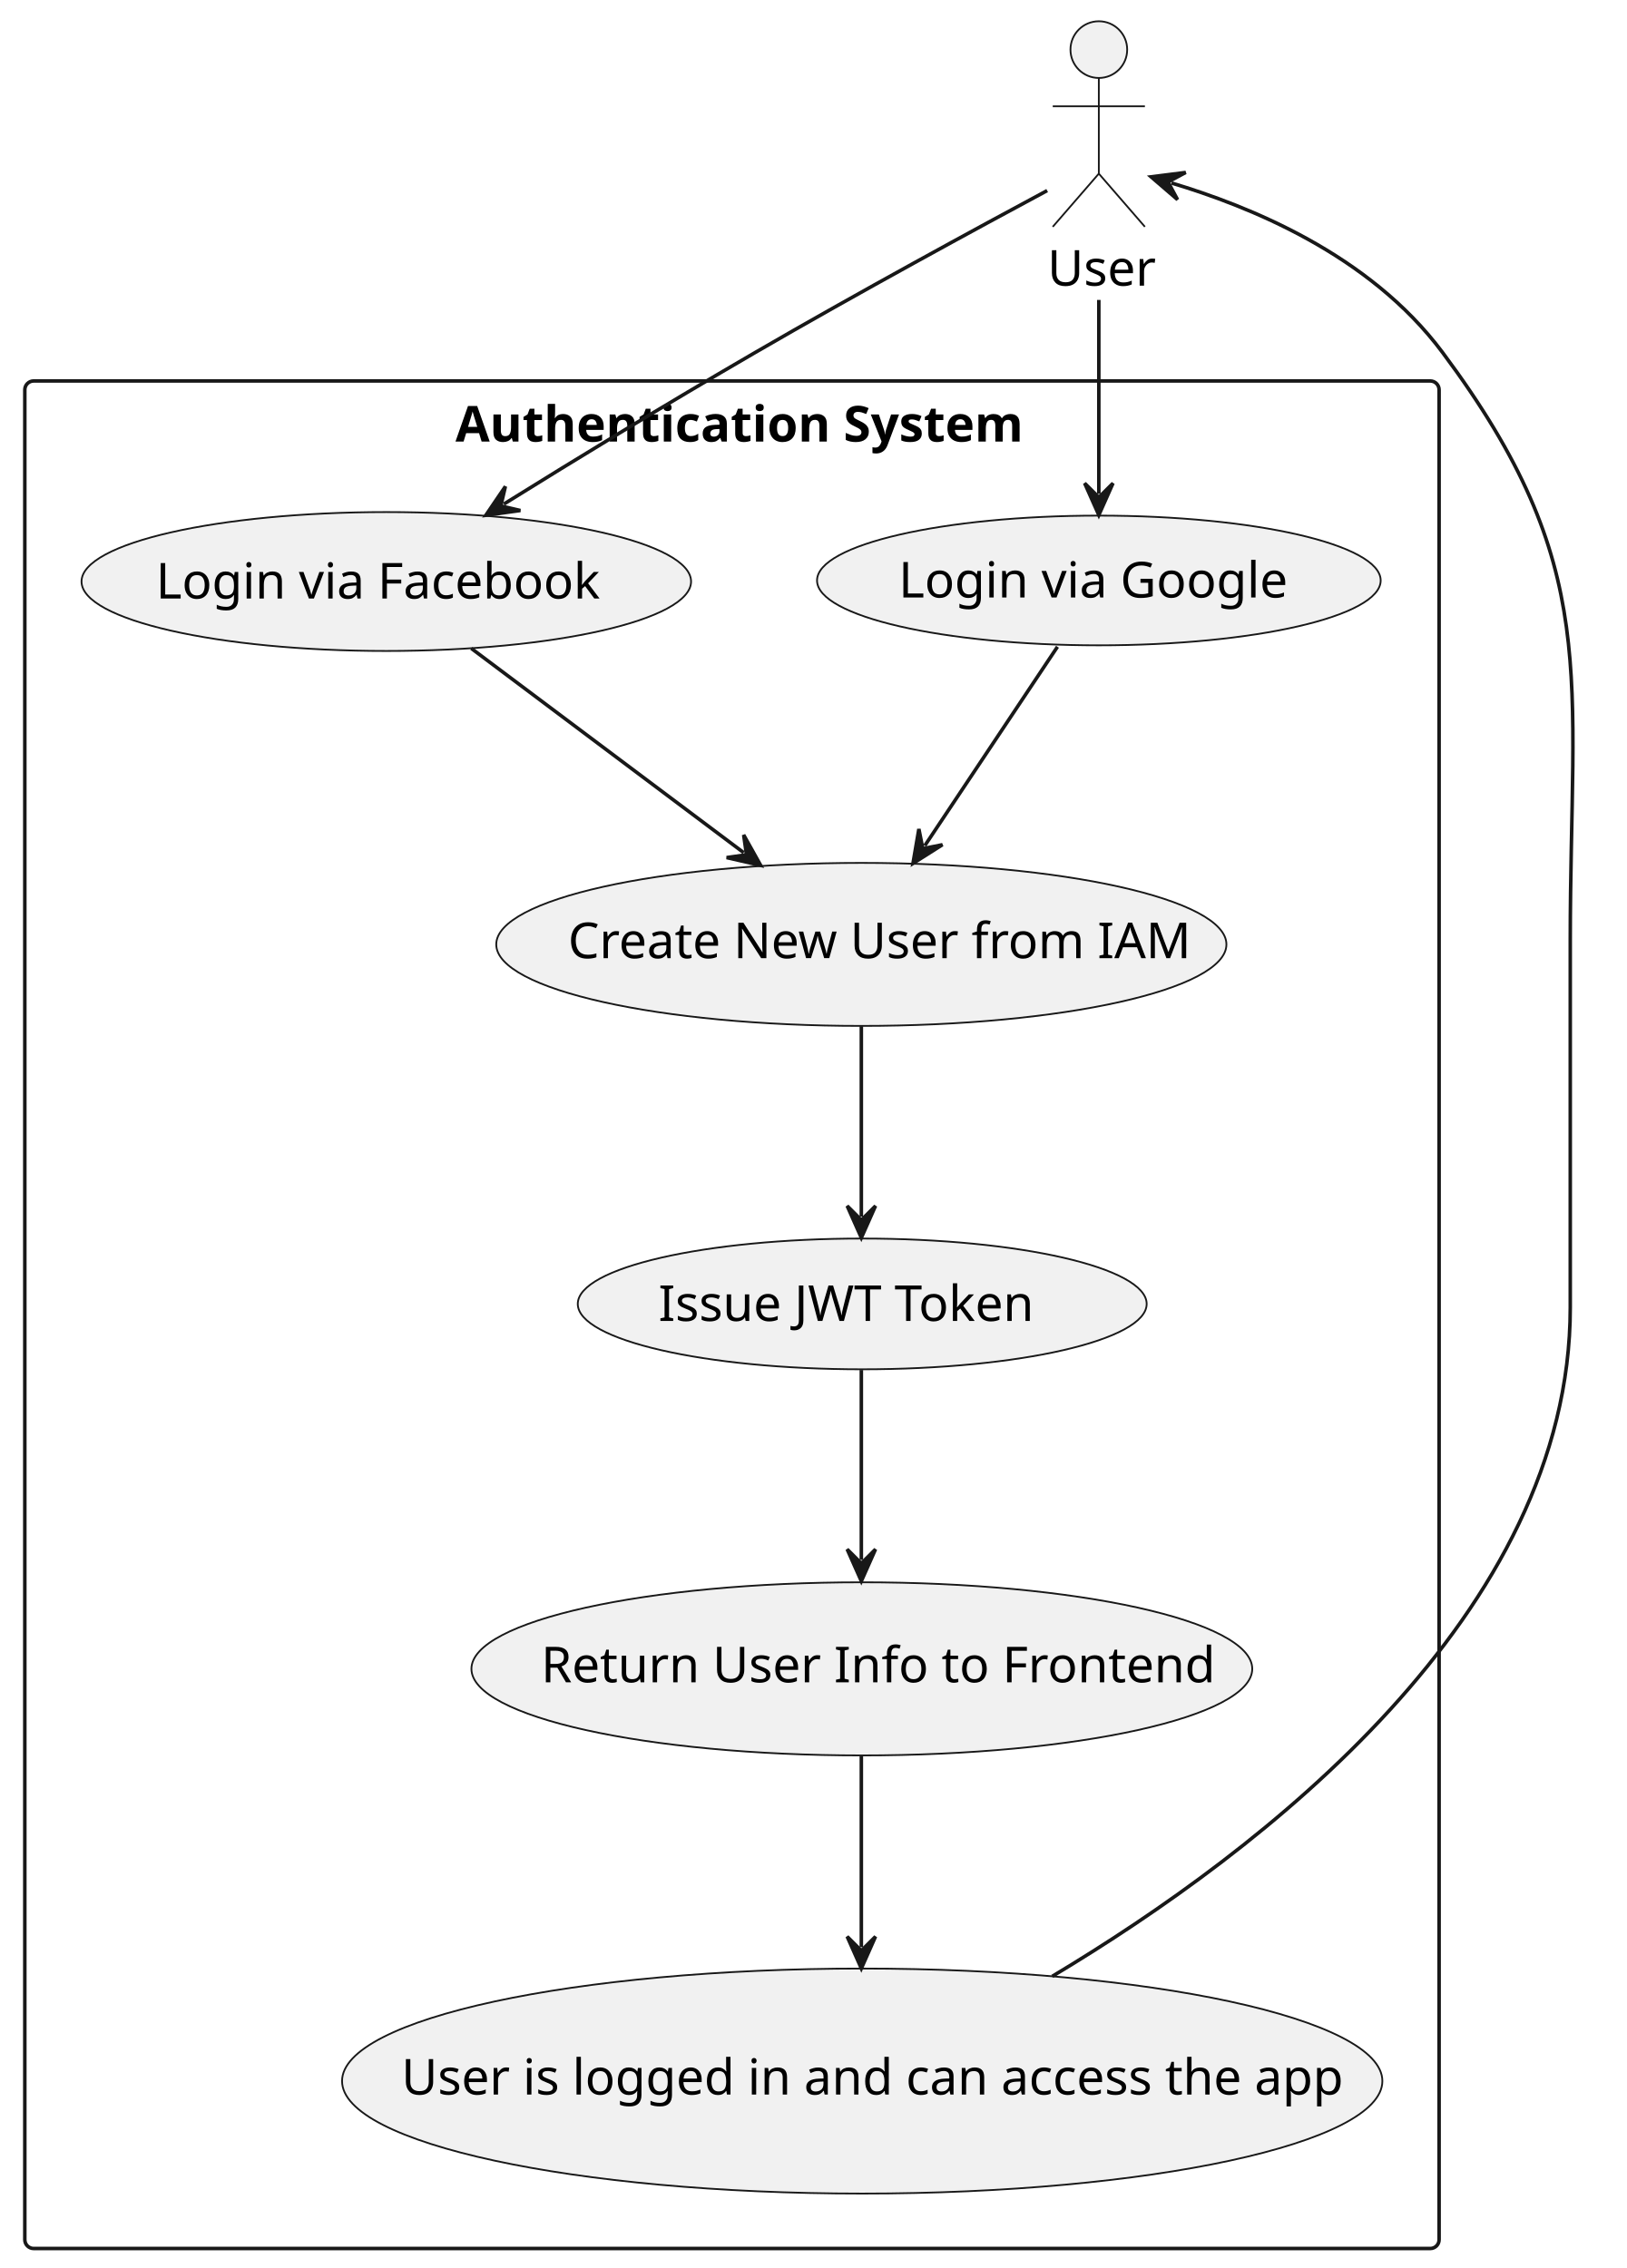
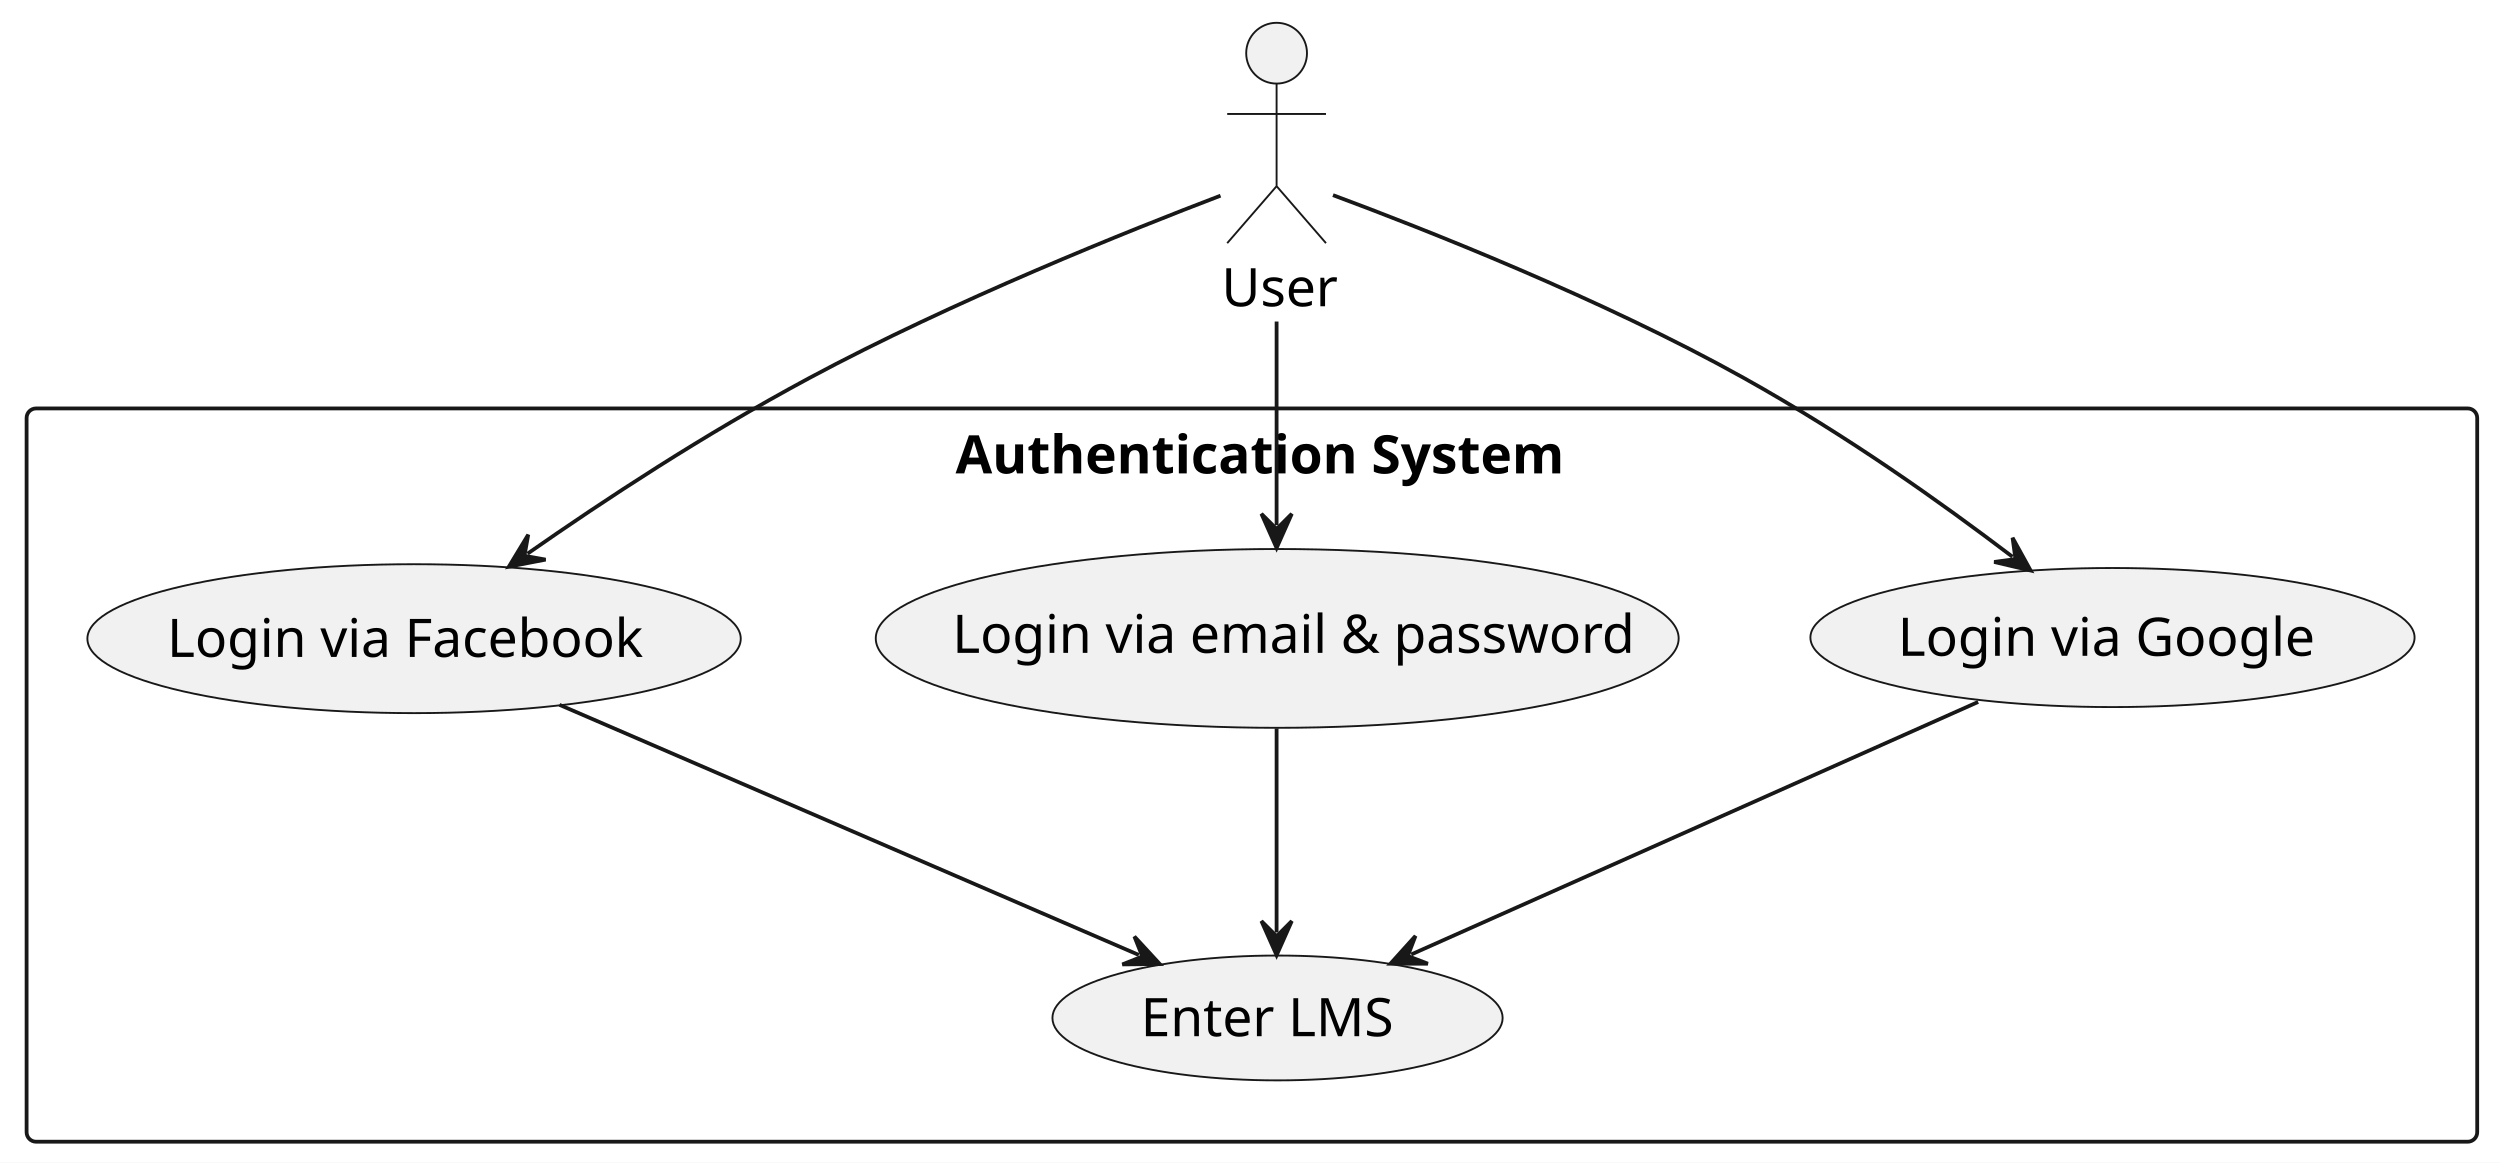
- <svg xmlns="http://www.w3.org/2000/svg" contentStyleType="text/css" height="640px" preserveAspectRatio="none" style="width:459px;height:640px;background:#FFFFFF;" version="1.1" viewBox="0 0 459 640" width="459px" zoomAndPan="magnify">
+ <svg xmlns="http://www.w3.org/2000/svg" contentStyleType="text/css" height="306px" preserveAspectRatio="none" style="width:658px;height:306px;background:#FFFFFF;" version="1.1" viewBox="0 0 658 306" width="658px" zoomAndPan="magnify">
+   <rect width="100%" height="100%" fill="#FFFFFF" />
  <defs />
  <g>
-     <rect width="100%" height="100%" fill="white" />
    <g id="cluster_Authentication System">
-       <rect fill="none" height="527" rx="2.5" ry="2.5" style="stroke:#181818;stroke-width:1.0;" width="399" x="7" y="107.5" />
-       <text fill="#000000" font-family="sans-serif" font-size="14" font-weight="bold" lengthAdjust="spacing" textLength="156" x="128.5" y="124.607">Authentication System</text>
+       <rect fill="none" height="193" rx="2.5" ry="2.5" style="stroke:#181818;stroke-width:1.0;" width="645" x="7" y="107.5" />
+       <text fill="#000000" font-family="sans-serif" font-size="14" font-weight="bold" lengthAdjust="spacing" textLength="156" x="251.5" y="124.607">Authentication System</text>
    </g>
    <g id="elem_UC1">
-       <ellipse cx="310.008" cy="163.802" fill="#F1F1F1" rx="79.508" ry="18.302" style="stroke:#181818;stroke-width:0.5;" />
-       <text fill="#000000" font-family="sans-serif" font-size="14" lengthAdjust="spacing" textLength="107" x="253.508" y="168.605">Login via Google</text>
+       <ellipse cx="556.008" cy="167.802" fill="#F1F1F1" rx="79.508" ry="18.302" style="stroke:#181818;stroke-width:0.5;" />
+       <text fill="#000000" font-family="sans-serif" font-size="14" lengthAdjust="spacing" textLength="107" x="499.508" y="172.605">Login via Google</text>
+     </g>
+     <g id="elem_UC7">
+       <ellipse cx="336.162" cy="168.032" fill="#F1F1F1" rx="105.662" ry="23.532" style="stroke:#181818;stroke-width:0.5;" />
+       <text fill="#000000" font-family="sans-serif" font-size="14" lengthAdjust="spacing" textLength="171" x="250.662" y="171.829">Login via email &amp; password</text>
    </g>
    <g id="elem_UC2">
-       <ellipse cx="108.983" cy="164.097" fill="#F1F1F1" rx="85.983" ry="19.597" style="stroke:#181818;stroke-width:0.5;" />
-       <text fill="#000000" font-family="sans-serif" font-size="14" lengthAdjust="spacing" textLength="124" x="43.983" y="168.9">Login via Facebook</text>
+       <ellipse cx="108.983" cy="168.097" fill="#F1F1F1" rx="85.983" ry="19.597" style="stroke:#181818;stroke-width:0.5;" />
+       <text fill="#000000" font-family="sans-serif" font-size="14" lengthAdjust="spacing" textLength="124" x="43.983" y="172.9">Login via Facebook</text>
    </g>
    <g id="elem_UC3">
-       <ellipse cx="242.999" cy="266.5" fill="#F1F1F1" rx="102.999" ry="23" style="stroke:#181818;stroke-width:0.5;" />
-       <text fill="#000000" font-family="sans-serif" font-size="14" lengthAdjust="spacing" textLength="165" x="160.244" y="270.393">Create New User from IAM</text>
-     </g>
-     <g id="elem_UC4">
-       <ellipse cx="243.249" cy="367.95" fill="#F1F1F1" rx="80.249" ry="18.45" style="stroke:#181818;stroke-width:0.5;" />
-       <text fill="#000000" font-family="sans-serif" font-size="14" lengthAdjust="spacing" textLength="109" x="185.749" y="372.754">Issue JWT Token</text>
-     </g>
-     <g id="elem_UC5">
-       <ellipse cx="243.142" cy="470.928" fill="#F1F1F1" rx="110.142" ry="24.428" style="stroke:#181818;stroke-width:0.5;" />
-       <text fill="#000000" font-family="sans-serif" font-size="14" lengthAdjust="spacing" textLength="181" x="152.642" y="474.725">Return User Info to Frontend</text>
-     </g>
-     <g id="elem_UC6">
-       <ellipse cx="243.247" cy="587.249" fill="#F1F1F1" rx="146.747" ry="31.749" style="stroke:#181818;stroke-width:0.5;" />
-       <text fill="#000000" font-family="sans-serif" font-size="14" lengthAdjust="spacing" textLength="260" x="113.247" y="591.046">User is logged in and can access the app</text>
+       <ellipse cx="336.247" cy="267.928" fill="#F1F1F1" rx="59.247" ry="16.428" style="stroke:#181818;stroke-width:0.5;" />
+       <text fill="#000000" font-family="sans-serif" font-size="14" lengthAdjust="spacing" textLength="66" x="300.247" y="272.732">Enter LMS</text>
    </g>
    <g id="elem_User">
-       <ellipse cx="310" cy="14" fill="#F1F1F1" rx="8" ry="8" style="stroke:#181818;stroke-width:0.5;" />
-       <path d="M310,22 L310,49 M297,30 L323,30 M310,49 L297,64 M310,49 L323,64 " fill="none" style="stroke:#181818;stroke-width:0.5;" />
-       <text fill="#000000" font-family="sans-serif" font-size="14" lengthAdjust="spacing" textLength="29" x="295.5" y="80.607">User</text>
+       <ellipse cx="336" cy="14" fill="#F1F1F1" rx="8" ry="8" style="stroke:#181818;stroke-width:0.5;" />
+       <path d="M336,22 L336,49 M323,30 L349,30 M336,49 L323,64 M336,49 L349,64 " fill="none" style="stroke:#181818;stroke-width:0.5;" />
+       <text fill="#000000" font-family="sans-serif" font-size="14" lengthAdjust="spacing" textLength="29" x="321.5" y="80.607">User</text>
    </g>
    <g id="link_User_UC1">
-       <path d="M310,84.63 C310,105.14 310,123.33 310,139.36 " fill="none" id="User-to-UC1" style="stroke:#181818;stroke-width:1.0;" />
-       <polygon fill="#181818" points="310,145.36,314,136.36,310,140.36,306,136.36,310,145.36" style="stroke:#181818;stroke-width:1.0;" />
+       <path d="M350.84,51.36 C374.41,60.11 421.59,78.62 459,99.5 C486.23,114.7 510.539,132.025 529.679,146.535 " fill="none" id="User-to-UC1" style="stroke:#181818;stroke-width:1.0;" />
+       <polygon fill="#181818" points="534.46,150.16,529.705,141.535,530.476,147.139,524.871,147.911,534.46,150.16" style="stroke:#181818;stroke-width:1.0;" />
    </g>
    <g id="link_User_UC2">
-       <path d="M295.43,53.78 C276.35,64.02 241.94,82.7 213,99.5 C187.02,114.59 162.955,129.302 142.145,142.242 " fill="none" id="User-to-UC2" style="stroke:#181818;stroke-width:1.0;" />
-       <polygon fill="#181818" points="137.05,145.41,146.805,144.054,141.296,142.77,142.581,137.261,137.05,145.41" style="stroke:#181818;stroke-width:1.0;" />
+       <path d="M321.24,51.5 C297.77,60.46 250.75,79.22 213,99.5 C184.94,114.58 159.483,131.351 138.853,145.721 " fill="none" id="User-to-UC2" style="stroke:#181818;stroke-width:1.0;" />
+       <polygon fill="#181818" points="133.93,149.15,143.601,147.288,138.033,146.292,139.029,140.724,133.93,149.15" style="stroke:#181818;stroke-width:1.0;" />
+     </g>
+     <g id="link_User_UC7">
+       <path d="M336,84.62 C336,104.26 336,121.46 336,138.23 " fill="none" id="User-to-UC7" style="stroke:#181818;stroke-width:1.0;" />
+       <polygon fill="#181818" points="336,144.23,340,135.23,336,139.23,332,135.23,336,144.23" style="stroke:#181818;stroke-width:1.0;" />
+     </g>
+     <g id="link_UC7_UC3">
+       <path d="M336,191.73 C336,210.05 336,229.33 336,245.42 " fill="none" id="UC7-to-UC3" style="stroke:#181818;stroke-width:1.0;" />
+       <polygon fill="#181818" points="336,251.42,340,242.42,336,246.42,332,242.42,336,251.42" style="stroke:#181818;stroke-width:1.0;" />
    </g>
    <g id="link_UC1_UC3">
-       <path d="M298.33,182.51 C287.01,199.49 273.118,220.318 260.898,238.648 " fill="none" id="UC1-to-UC3" style="stroke:#181818;stroke-width:1.0;" />
-       <polygon fill="#181818" points="257.57,243.64,265.89,238.37,260.344,239.48,259.234,233.933,257.57,243.64" style="stroke:#181818;stroke-width:1.0;" />
+       <path d="M520.65,184.75 C477.78,203.84 411.731,233.269 371.441,251.209 " fill="none" id="UC1-to-UC3" style="stroke:#181818;stroke-width:1.0;" />
+       <polygon fill="#181818" points="365.96,253.65,375.809,253.643,370.528,251.616,372.555,246.335,365.96,253.65" style="stroke:#181818;stroke-width:1.0;" />
    </g>
    <g id="link_UC2_UC3">
-       <path d="M132.96,182.97 C155.84,200.13 185.55,222.41 209.8,240.6 " fill="none" id="UC2-to-UC3" style="stroke:#181818;stroke-width:1.0;" />
-       <polygon fill="#181818" points="214.6,244.2,209.801,235.6,210.6,241.2,205,241.999,214.6,244.2" style="stroke:#181818;stroke-width:1.0;" />
-     </g>
-     <g id="link_UC3_UC4">
-       <path d="M243,289.58 C243,307.56 243,326.6 243,343.29 " fill="none" id="UC3-to-UC4" style="stroke:#181818;stroke-width:1.0;" />
-       <polygon fill="#181818" points="243,349.29,247,340.29,243,344.29,239,340.29,243,349.29" style="stroke:#181818;stroke-width:1.0;" />
-     </g>
-     <g id="link_UC4_UC5">
-       <path d="M243,386.59 C243,403.1 243,421.9 243,440.18 " fill="none" id="UC4-to-UC5" style="stroke:#181818;stroke-width:1.0;" />
-       <polygon fill="#181818" points="243,446.18,247,437.18,243,441.18,239,437.18,243,446.18" style="stroke:#181818;stroke-width:1.0;" />
-     </g>
-     <g id="link_UC5_UC6">
-       <path d="M243,495.62 C243,512.97 243,530.69 243,549.47 " fill="none" id="UC5-to-UC6" style="stroke:#181818;stroke-width:1.0;" />
-       <polygon fill="#181818" points="243,555.47,247,546.47,243,550.47,239,546.47,243,555.47" style="stroke:#181818;stroke-width:1.0;" />
-     </g>
-     <g id="link_UC6_User">
-       <path d="M296.86,557.69 C356.1,522.22 443,455.46 443,369 C443,265.5 443,265.5 443,265.5 C443,190.01 452.09,160.05 407,99.5 C386.21,71.58 352.075,58.13 330.485,51.63 " fill="none" id="UC6-to-User" style="stroke:#181818;stroke-width:1.0;" />
-       <polygon fill="#181818" points="324.74,49.9,332.205,56.325,329.528,51.341,334.511,48.664,324.74,49.9" style="stroke:#181818;stroke-width:1.0;" />
+       <path d="M147.25,185.51 C191.73,204.71 258.752,233.651 299.742,251.351 " fill="none" id="UC2-to-UC3" style="stroke:#181818;stroke-width:1.0;" />
+       <polygon fill="#181818" points="305.25,253.73,298.573,246.49,300.66,251.748,295.402,253.834,305.25,253.73" style="stroke:#181818;stroke-width:1.0;" />
    </g>
  </g>
</svg>
